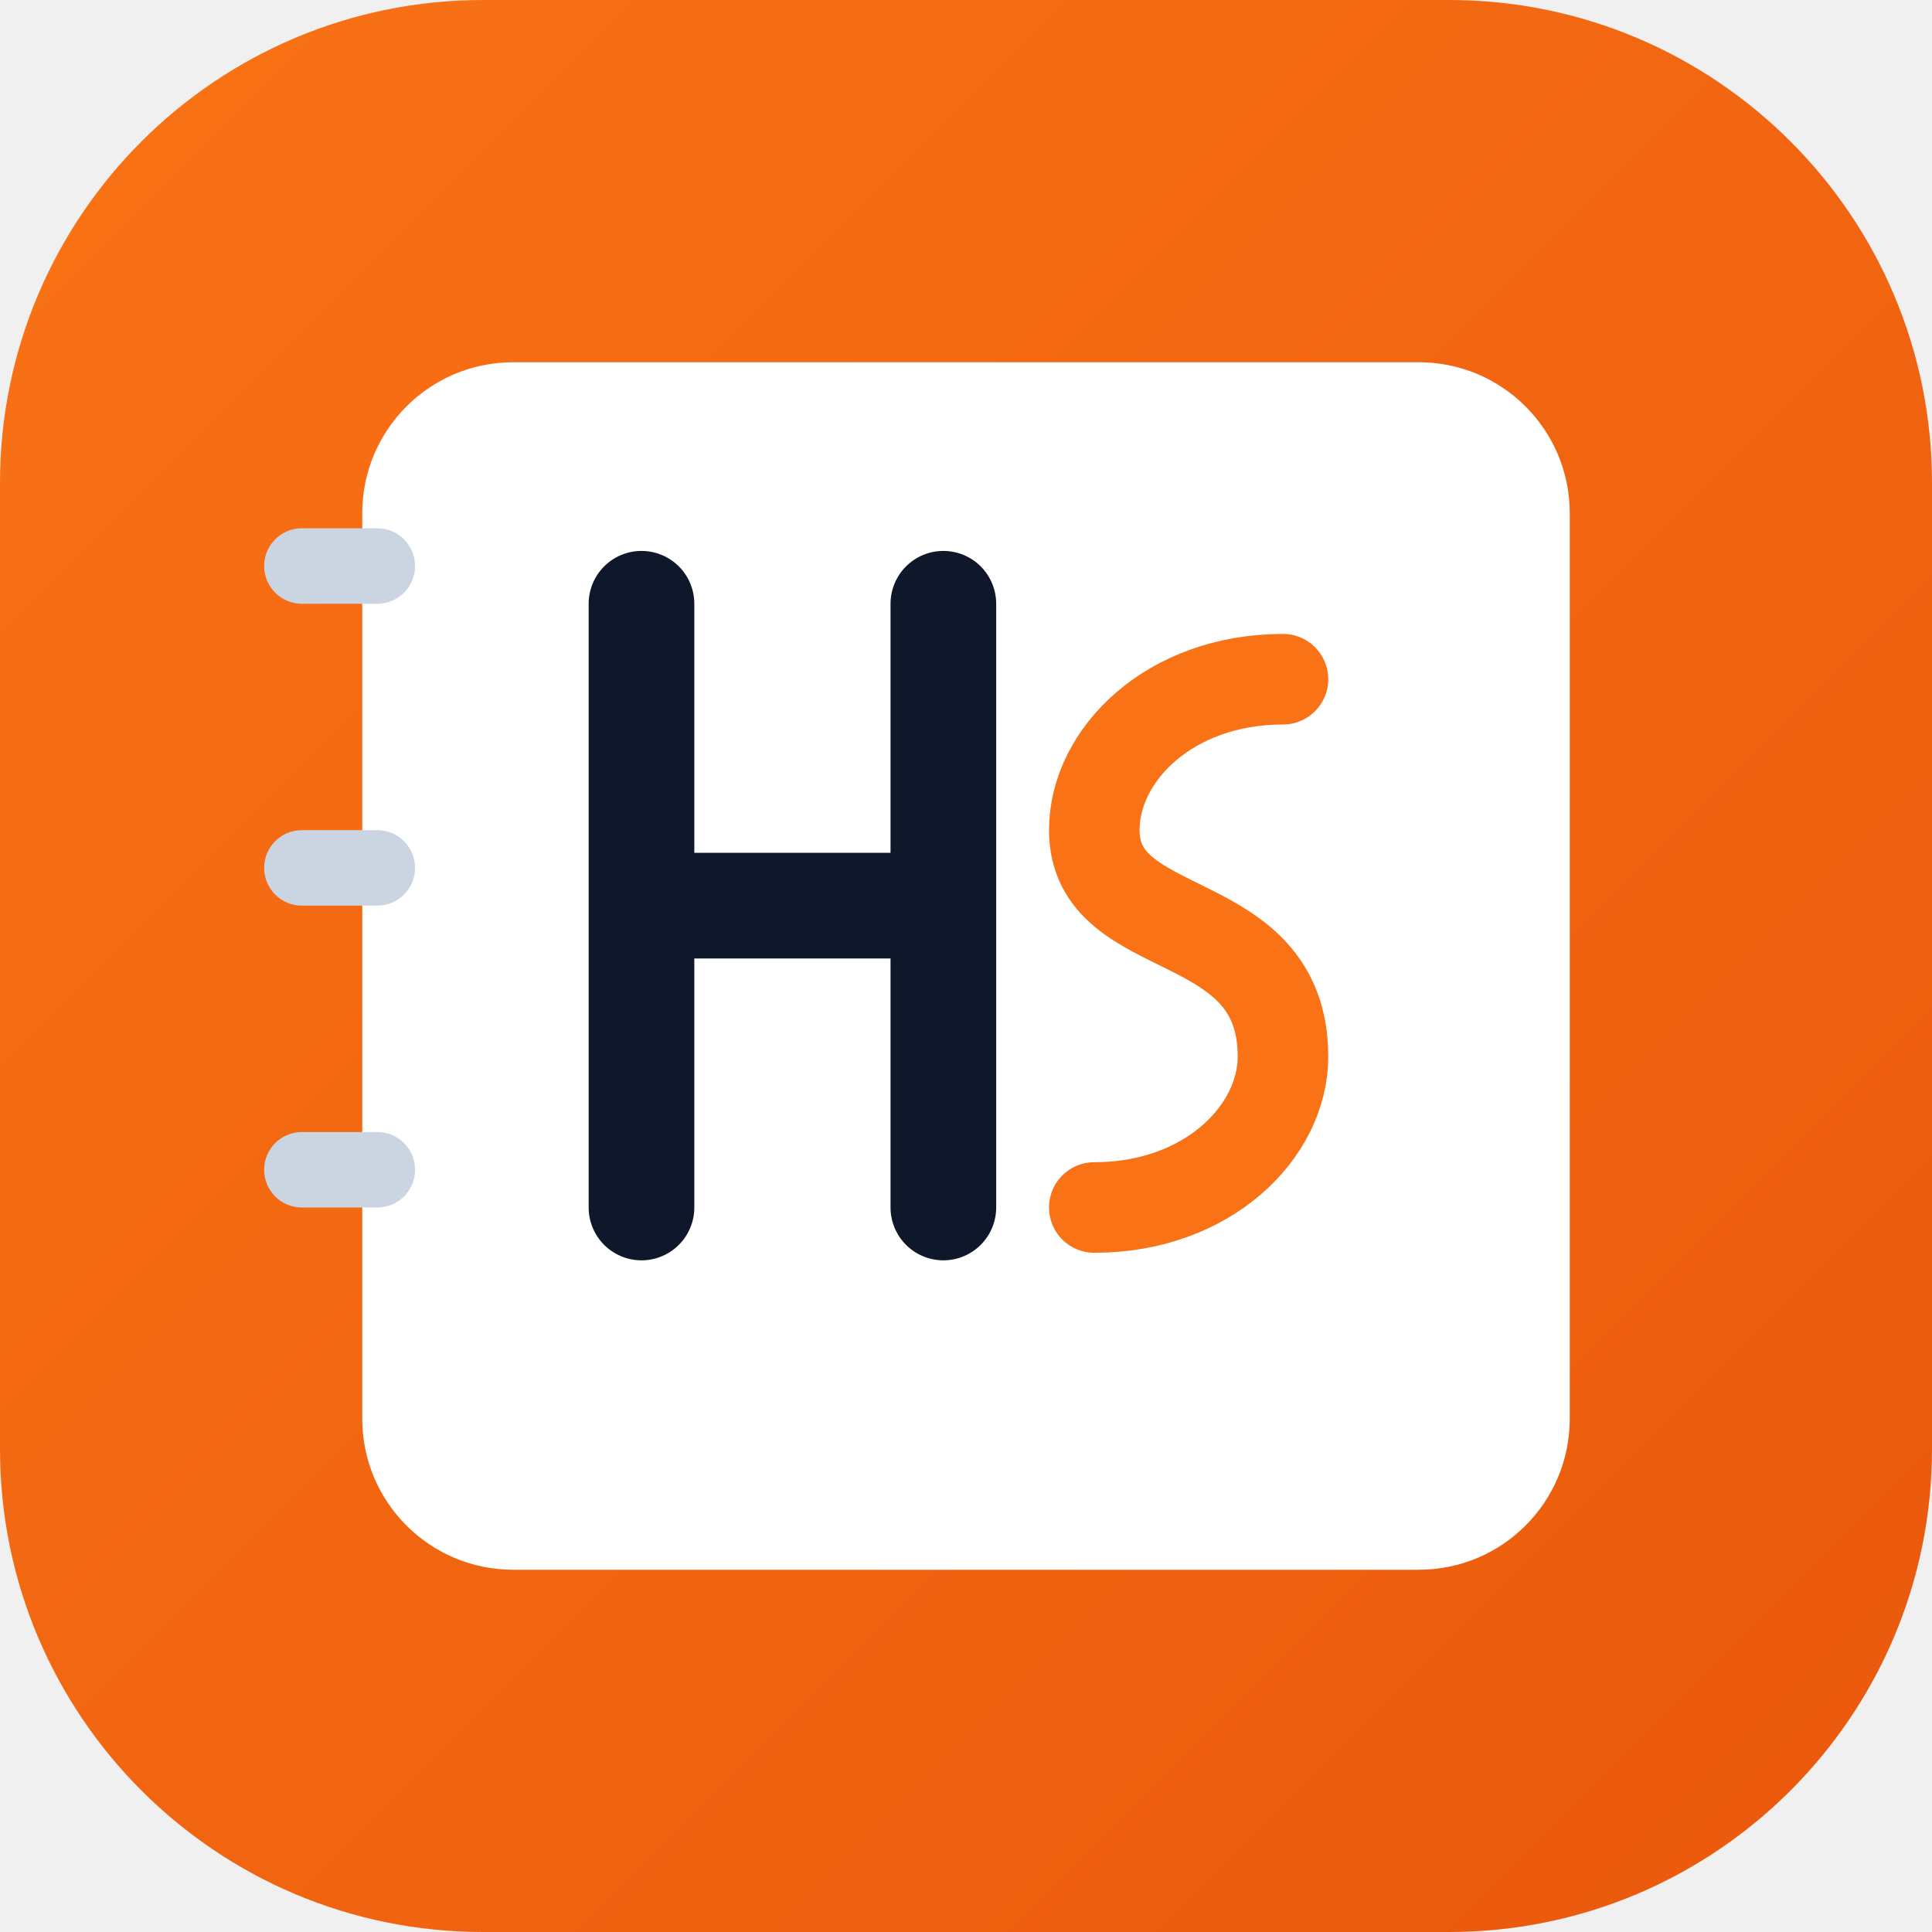
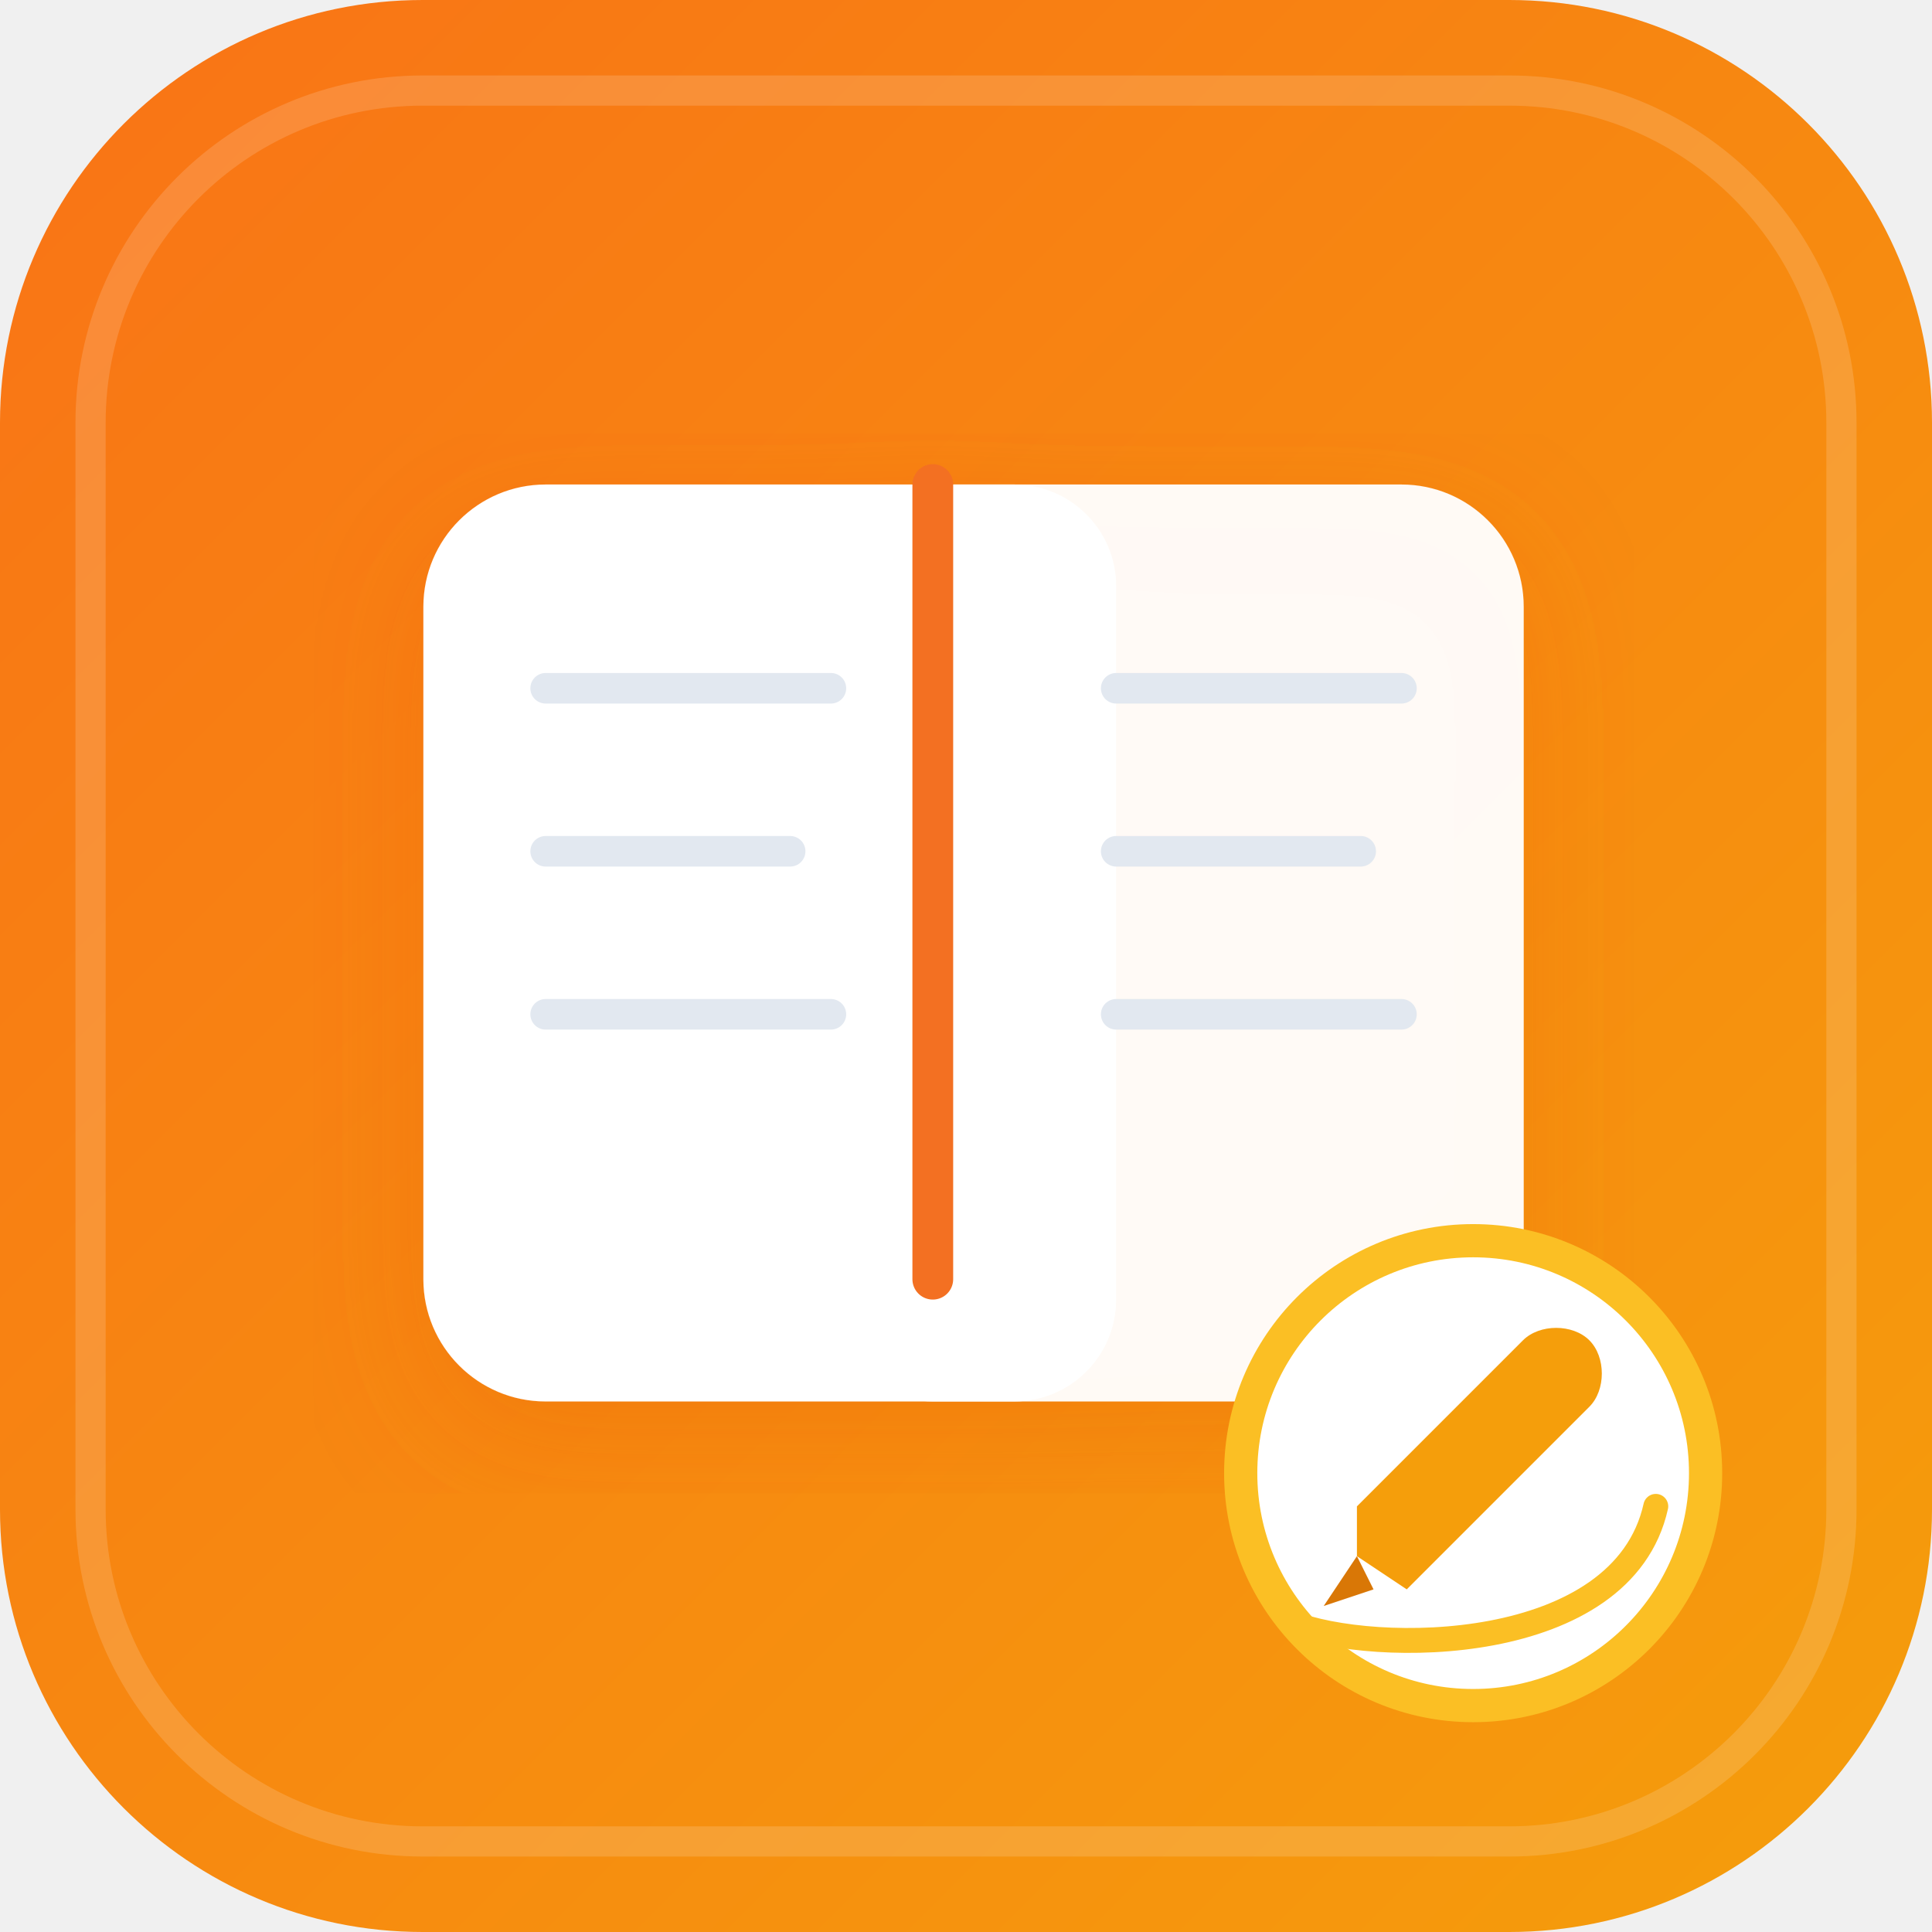
<svg xmlns="http://www.w3.org/2000/svg" viewBox="0 0 512 512" width="512" height="512">
  <defs>
-     <linearGradient id="bgGrad" x1="0%" y1="0%" x2="100%" y2="100%">
+     <linearGradient id="logoGrad" x1="0%" y1="0%" x2="100%" y2="100%">
      <stop offset="0%" stop-color="#f97316" />
-       <stop offset="100%" stop-color="#ea580c" />
+       <stop offset="100%" stop-color="#f59e0b" />
    </linearGradient>
+     <filter id="shadow" x="-10%" y="-10%" width="120%" height="120%">
+       <feDropShadow dx="0" dy="8" stdDeviation="12" flood-color="#ea580c" flood-opacity="0.25" />
+     </filter>
  </defs>
-   <rect width="512" height="512" rx="128" fill="url(#bgGrad)" />
-   <rect x="96" y="96" width="320" height="320" rx="40" fill="#ffffff" />
-   <rect x="70" y="140" width="40" height="20" rx="10" fill="#cbd5e1" />
-   <rect x="70" y="220" width="40" height="20" rx="10" fill="#cbd5e1" />
-   <rect x="70" y="300" width="40" height="20" rx="10" fill="#cbd5e1" />
-   <path d="M 170 160 L 170 320 M 250 160 L 250 320 M 170 240 L 250 240" stroke="#0f172a" stroke-width="28" stroke-linecap="round" stroke-linejoin="round" />
-   <path d="M 340 180 C 310 180, 290 200, 290 220 C 290 250, 340 240, 340 280 C 340 300, 320 320, 290 320" stroke="#f97316" stroke-width="24" stroke-linecap="round" stroke-linejoin="round" fill="none" />
+   <rect width="512" height="512" rx="112" fill="url(#logoGrad)" />
+   <rect x="24" y="24" width="464" height="464" rx="88" fill="none" stroke="#ffffff" stroke-width="8" stroke-opacity="0.15" />
+   <g transform="translate(96, 96) scale(1.35)" filter="url(#shadow)">
+     <path d="M12 48c0-13.25 10.75-24 24-24h92c11.05 0 20 8.95 20 20v140c0 11.05-8.95 20-20 20H36c-13.25 0-24-10.75-24-24V48z" fill="#ffffff" />
+     <path d="M228 48c0-13.25-10.75-24-24-24h-92c-11.05 0-20 8.95-20 20v140c0 11.05 8.95 20 20 20h92c13.25 0 24-10.75 24-24V48z" fill="#ffffff" opacity="0.95" />
+     <path d="M112 24v156" stroke="#f37021" stroke-width="8" stroke-linecap="round" />
+     <line x1="36" y1="64" x2="92" y2="64" stroke="#e2e8f0" stroke-width="6" stroke-linecap="round" />
+     <line x1="36" y1="96" x2="84" y2="96" stroke="#e2e8f0" stroke-width="6" stroke-linecap="round" />
+     <line x1="36" y1="128" x2="92" y2="128" stroke="#e2e8f0" stroke-width="6" stroke-linecap="round" />
+     <line x1="148" y1="64" x2="204" y2="64" stroke="#e2e8f0" stroke-width="6" stroke-linecap="round" />
+     <line x1="148" y1="96" x2="196" y2="96" stroke="#e2e8f0" stroke-width="6" stroke-linecap="round" />
+     <line x1="148" y1="128" x2="204" y2="128" stroke="#e2e8f0" stroke-width="6" stroke-linecap="round" />
+   </g>
+   <g transform="translate(320, 320) scale(1.1)">
+     <circle cx="64" cy="64" r="56" fill="#ffffff" stroke="#fbbf24" stroke-width="8" />
+     <path d="M36 84 L48 92 L92 48 C96 44, 96 36, 92 32 C88 28, 80 28, 76 32 L36 72 Z" fill="#f59e0b" />
+     <path d="M36 84 L28 96 L40 92 Z" fill="#d97706" />
+     <path d="M20 100 C 40 108, 100 108, 108 72" fill="none" stroke="#fbbf24" stroke-width="6" stroke-linecap="round" />
+   </g>
</svg>
